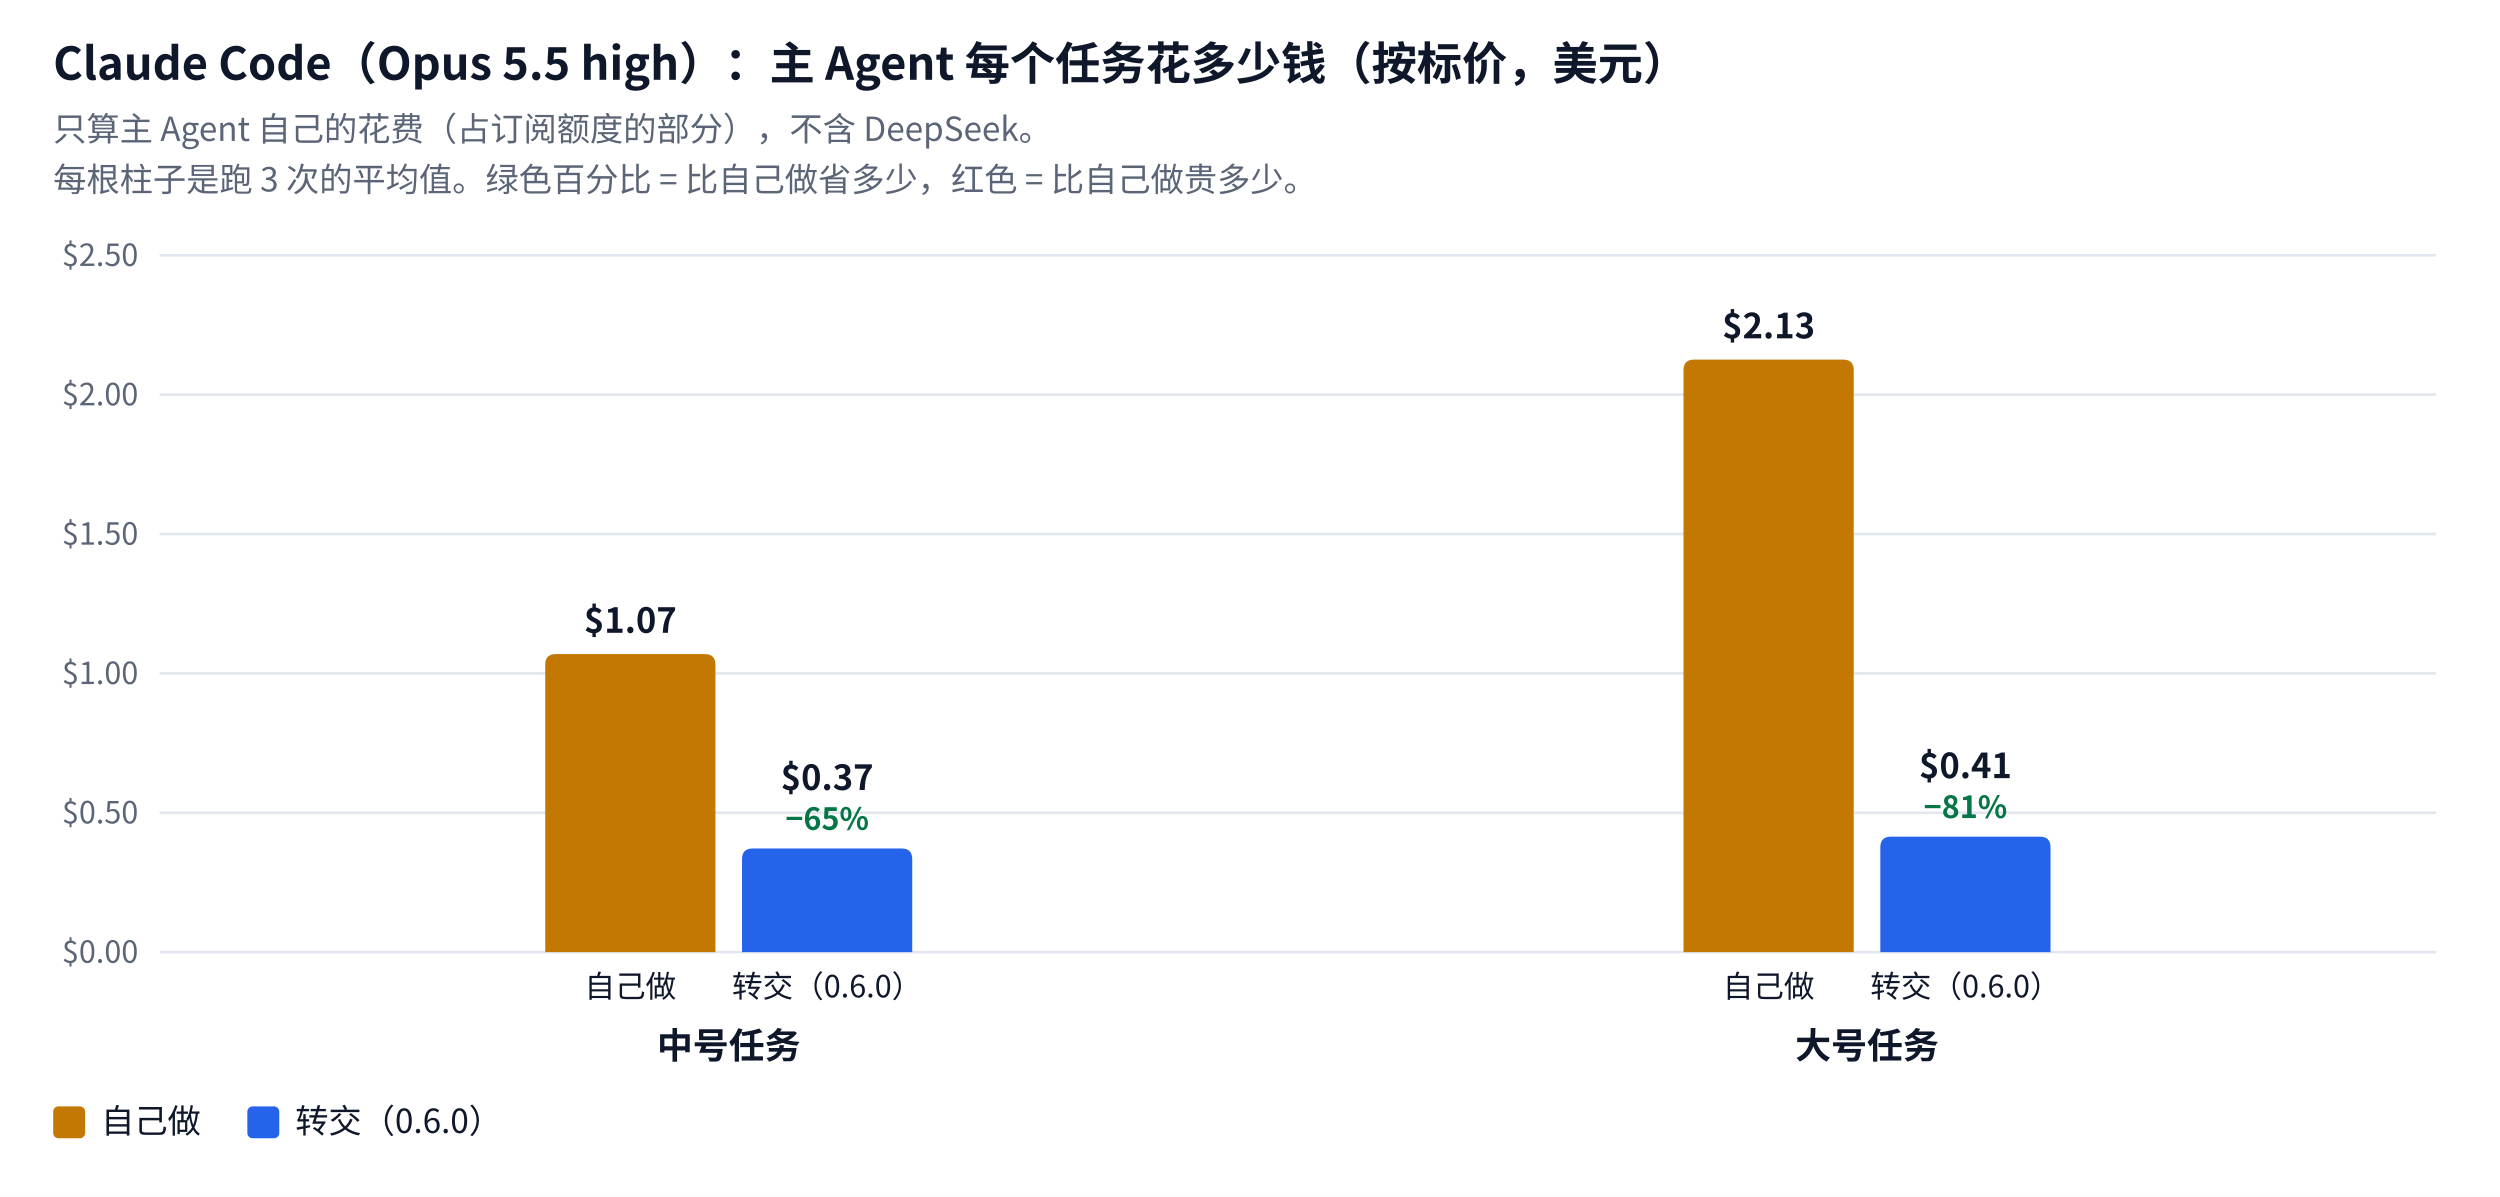
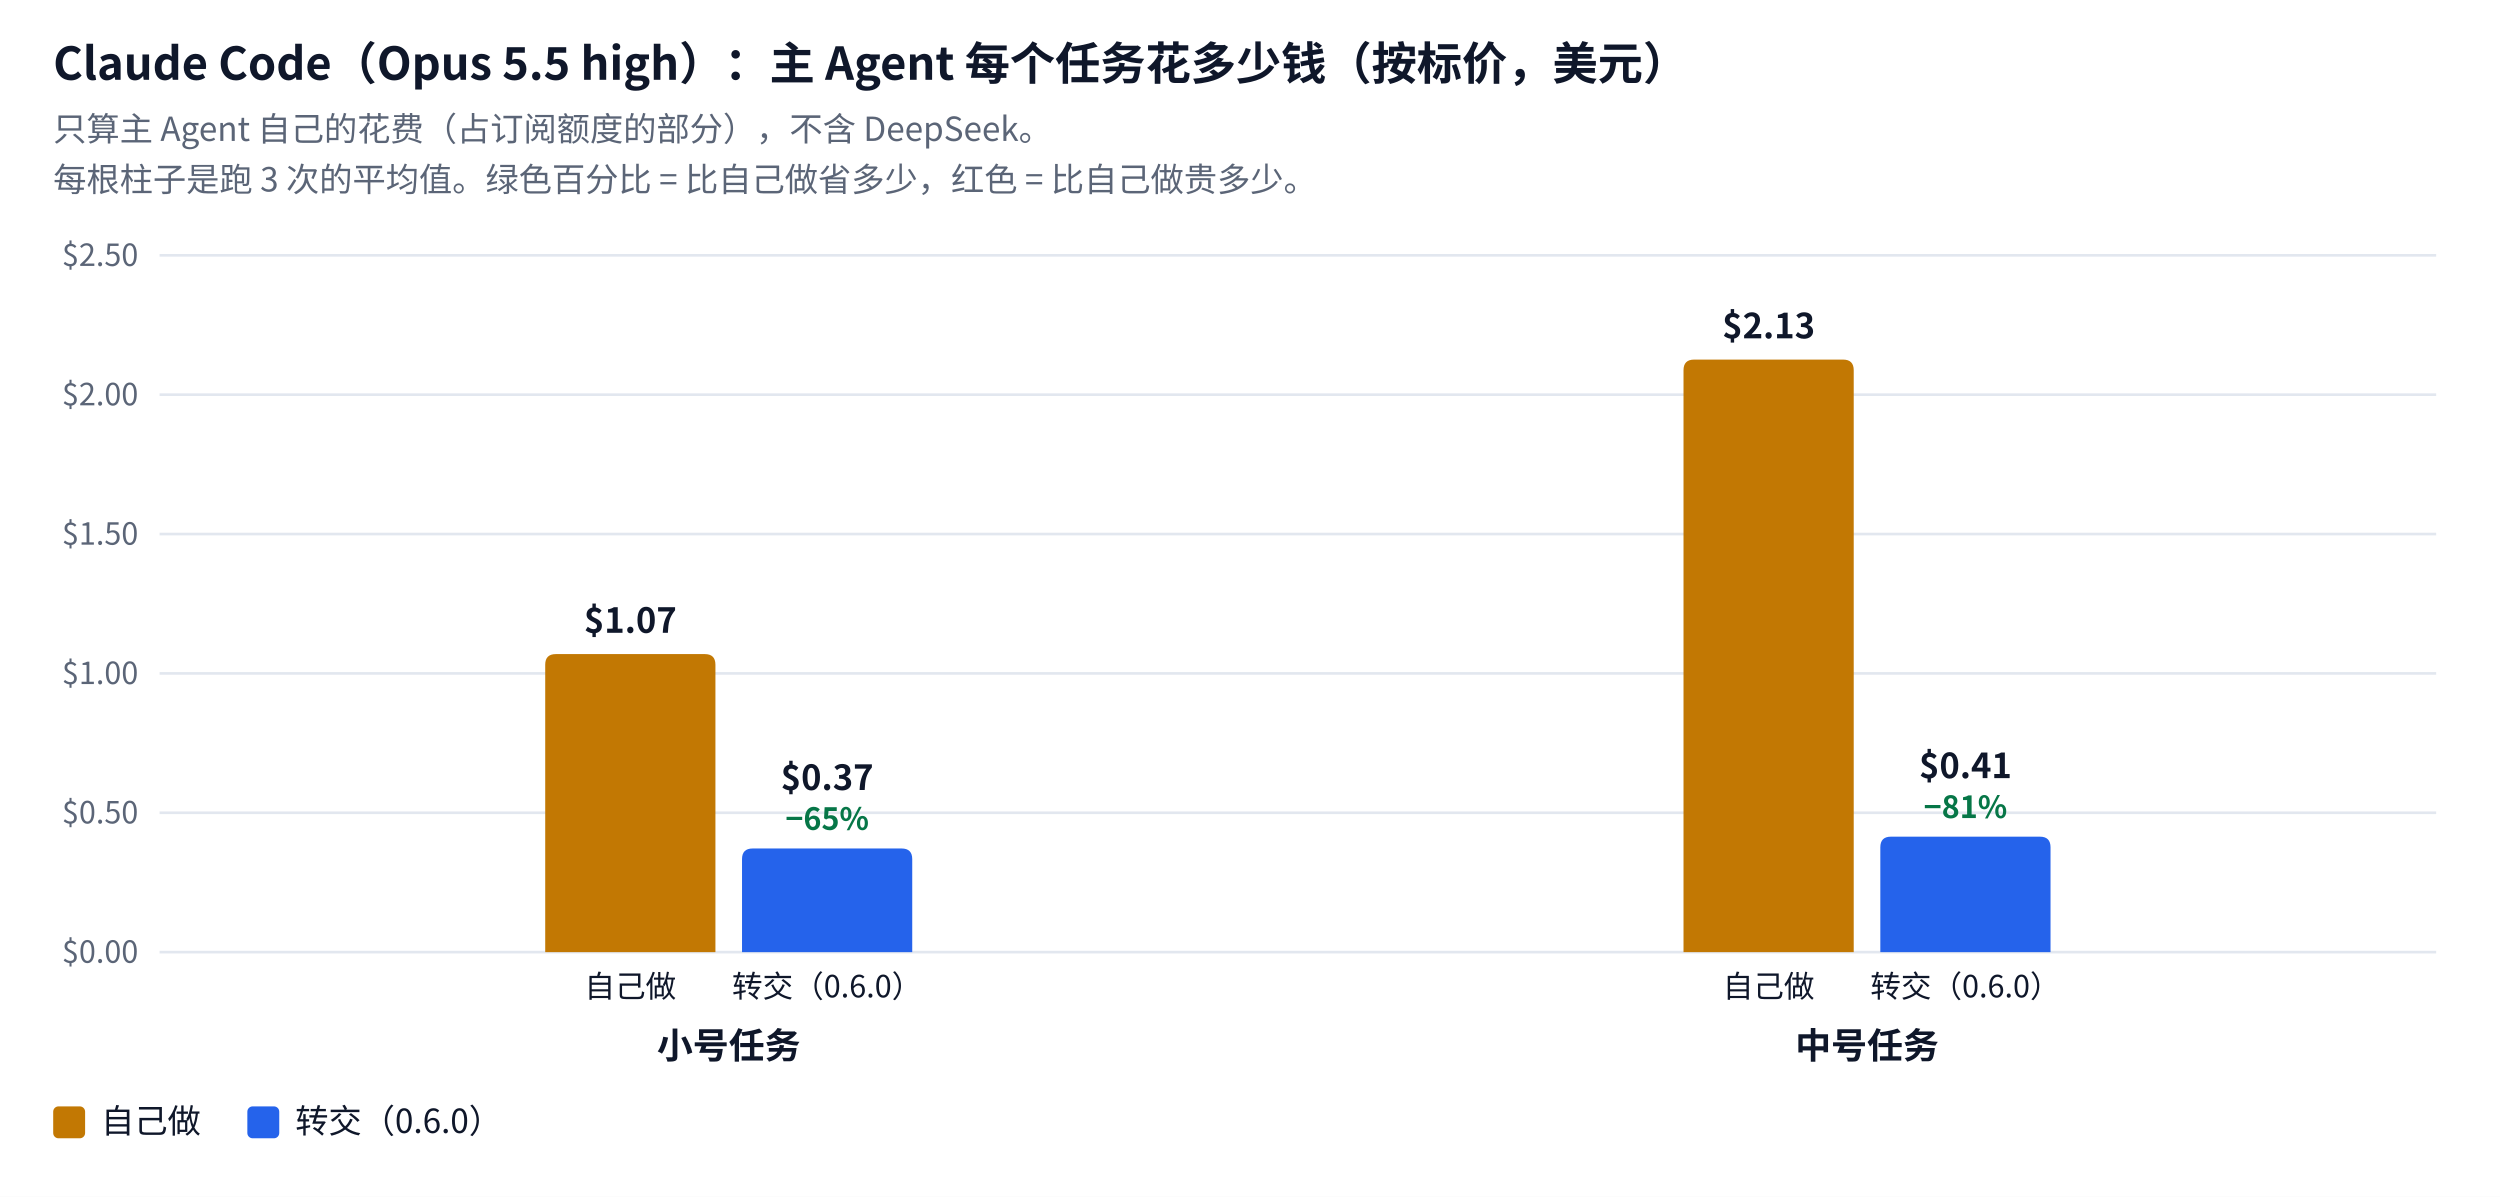
<svg xmlns="http://www.w3.org/2000/svg" width="940" height="450" viewBox="0 0 940 450" font-family="-apple-system, 'Segoe UI', 'PingFang SC', 'Noto Sans CJK SC', Helvetica, Arial, sans-serif">
  <rect width="940" height="450" fill="#FFFFFF" />
  <text x="20" y="30" font-size="17" font-weight="600" fill="#0F172A">Claude Code（Opus 5.5 high）：主 Agent 每个任务花多少钱（按标价，美元）</text>
  <text x="20" y="53" font-size="12.5" fill="#5B6577">只算主 Agent 自己的花费（占订阅额度的部分），不含 DeepSeek。</text>
  <text x="20" y="72" font-size="12.5" fill="#5B6577">每根柱子是跑 3 次的平均值。绿色百分比 = 比自己做省多少，红色 = 比自己做贵多少。</text>
  <line x1="60" x2="916" y1="358" y2="358" stroke="#E2E7EF" />
  <text x="52" y="362" font-size="11.5" fill="#5B6577" text-anchor="end">$0.00</text>
  <line x1="60" x2="916" y1="305.6" y2="305.6" stroke="#E2E7EF" />
  <text x="52" y="309.6" font-size="11.5" fill="#5B6577" text-anchor="end">$0.50</text>
  <line x1="60" x2="916" y1="253.2" y2="253.2" stroke="#E2E7EF" />
  <text x="52" y="257.2" font-size="11.5" fill="#5B6577" text-anchor="end">$1.00</text>
  <line x1="60" x2="916" y1="200.8" y2="200.8" stroke="#E2E7EF" />
  <text x="52" y="204.8" font-size="11.5" fill="#5B6577" text-anchor="end">$1.50</text>
  <line x1="60" x2="916" y1="148.4" y2="148.4" stroke="#E2E7EF" />
  <text x="52" y="152.4" font-size="11.5" fill="#5B6577" text-anchor="end">$2.00</text>
  <line x1="60" x2="916" y1="96" y2="96" stroke="#E2E7EF" />
  <text x="52" y="100" font-size="11.5" fill="#5B6577" text-anchor="end">$2.50</text>
  <text x="237" y="375" font-size="11.5" fill="#0F172A" text-anchor="middle">自己做</text>
  <path d="M205,358 V249.937 Q205,245.937 209,245.937 H265 Q269,245.937 269,249.937 V358 Z" fill="#C27803" />
  <text x="237" y="237.937" font-size="13" font-weight="600" fill="#0F172A" text-anchor="middle">$1.07</text>
  <text x="311" y="375" font-size="11.5" fill="#0F172A" text-anchor="middle">转交（0.6.0）</text>
  <path d="M279,358 V323.028 Q279,319.028 283,319.028 H339 Q343,319.028 343,323.028 V358 Z" fill="#2563EB" />
  <text x="311" y="297.028" font-size="13" font-weight="600" fill="#0F172A" text-anchor="middle">$0.37</text>
  <text x="311" y="312.028" font-size="11.5" font-weight="600" fill="#067647" text-anchor="middle">−65%</text>
-   <text x="274" y="398" font-size="13.5" font-weight="600" fill="#0F172A" text-anchor="middle">中号任务</text>
+   <text x="274" y="398" font-size="13.5" font-weight="600" fill="#0F172A" text-anchor="middle">小号任务</text>
  <text x="665" y="375" font-size="11.5" fill="#0F172A" text-anchor="middle">自己做</text>
  <path d="M633,358 V139.206 Q633,135.206 637,135.206 H693 Q697,135.206 697,139.206 V358 Z" fill="#C27803" />
  <text x="665" y="127.206" font-size="13" font-weight="600" fill="#0F172A" text-anchor="middle">$2.13</text>
  <text x="739" y="375" font-size="11.5" fill="#0F172A" text-anchor="middle">转交（0.6.0）</text>
  <path d="M707,358 V318.585 Q707,314.585 711,314.585 H767 Q771,314.585 771,318.585 V358 Z" fill="#2563EB" />
  <text x="739" y="292.585" font-size="13" font-weight="600" fill="#0F172A" text-anchor="middle">$0.41</text>
  <text x="739" y="307.585" font-size="11.5" font-weight="600" fill="#067647" text-anchor="middle">−81%</text>
-   <text x="702" y="398" font-size="13.5" font-weight="600" fill="#0F172A" text-anchor="middle">大号任务</text>
+   <text x="702" y="398" font-size="13.5" font-weight="600" fill="#0F172A" text-anchor="middle">中号任务</text>
  <rect x="20" y="416" width="12" height="12" rx="2" fill="#C27803" />
  <text x="38" y="426" font-size="12.5" fill="#0F172A">自己做</text>
  <rect x="93" y="416" width="12" height="12" rx="2" fill="#2563EB" />
  <text x="111" y="426" font-size="12.5" fill="#0F172A">转交（0.6.0）</text>
</svg>
